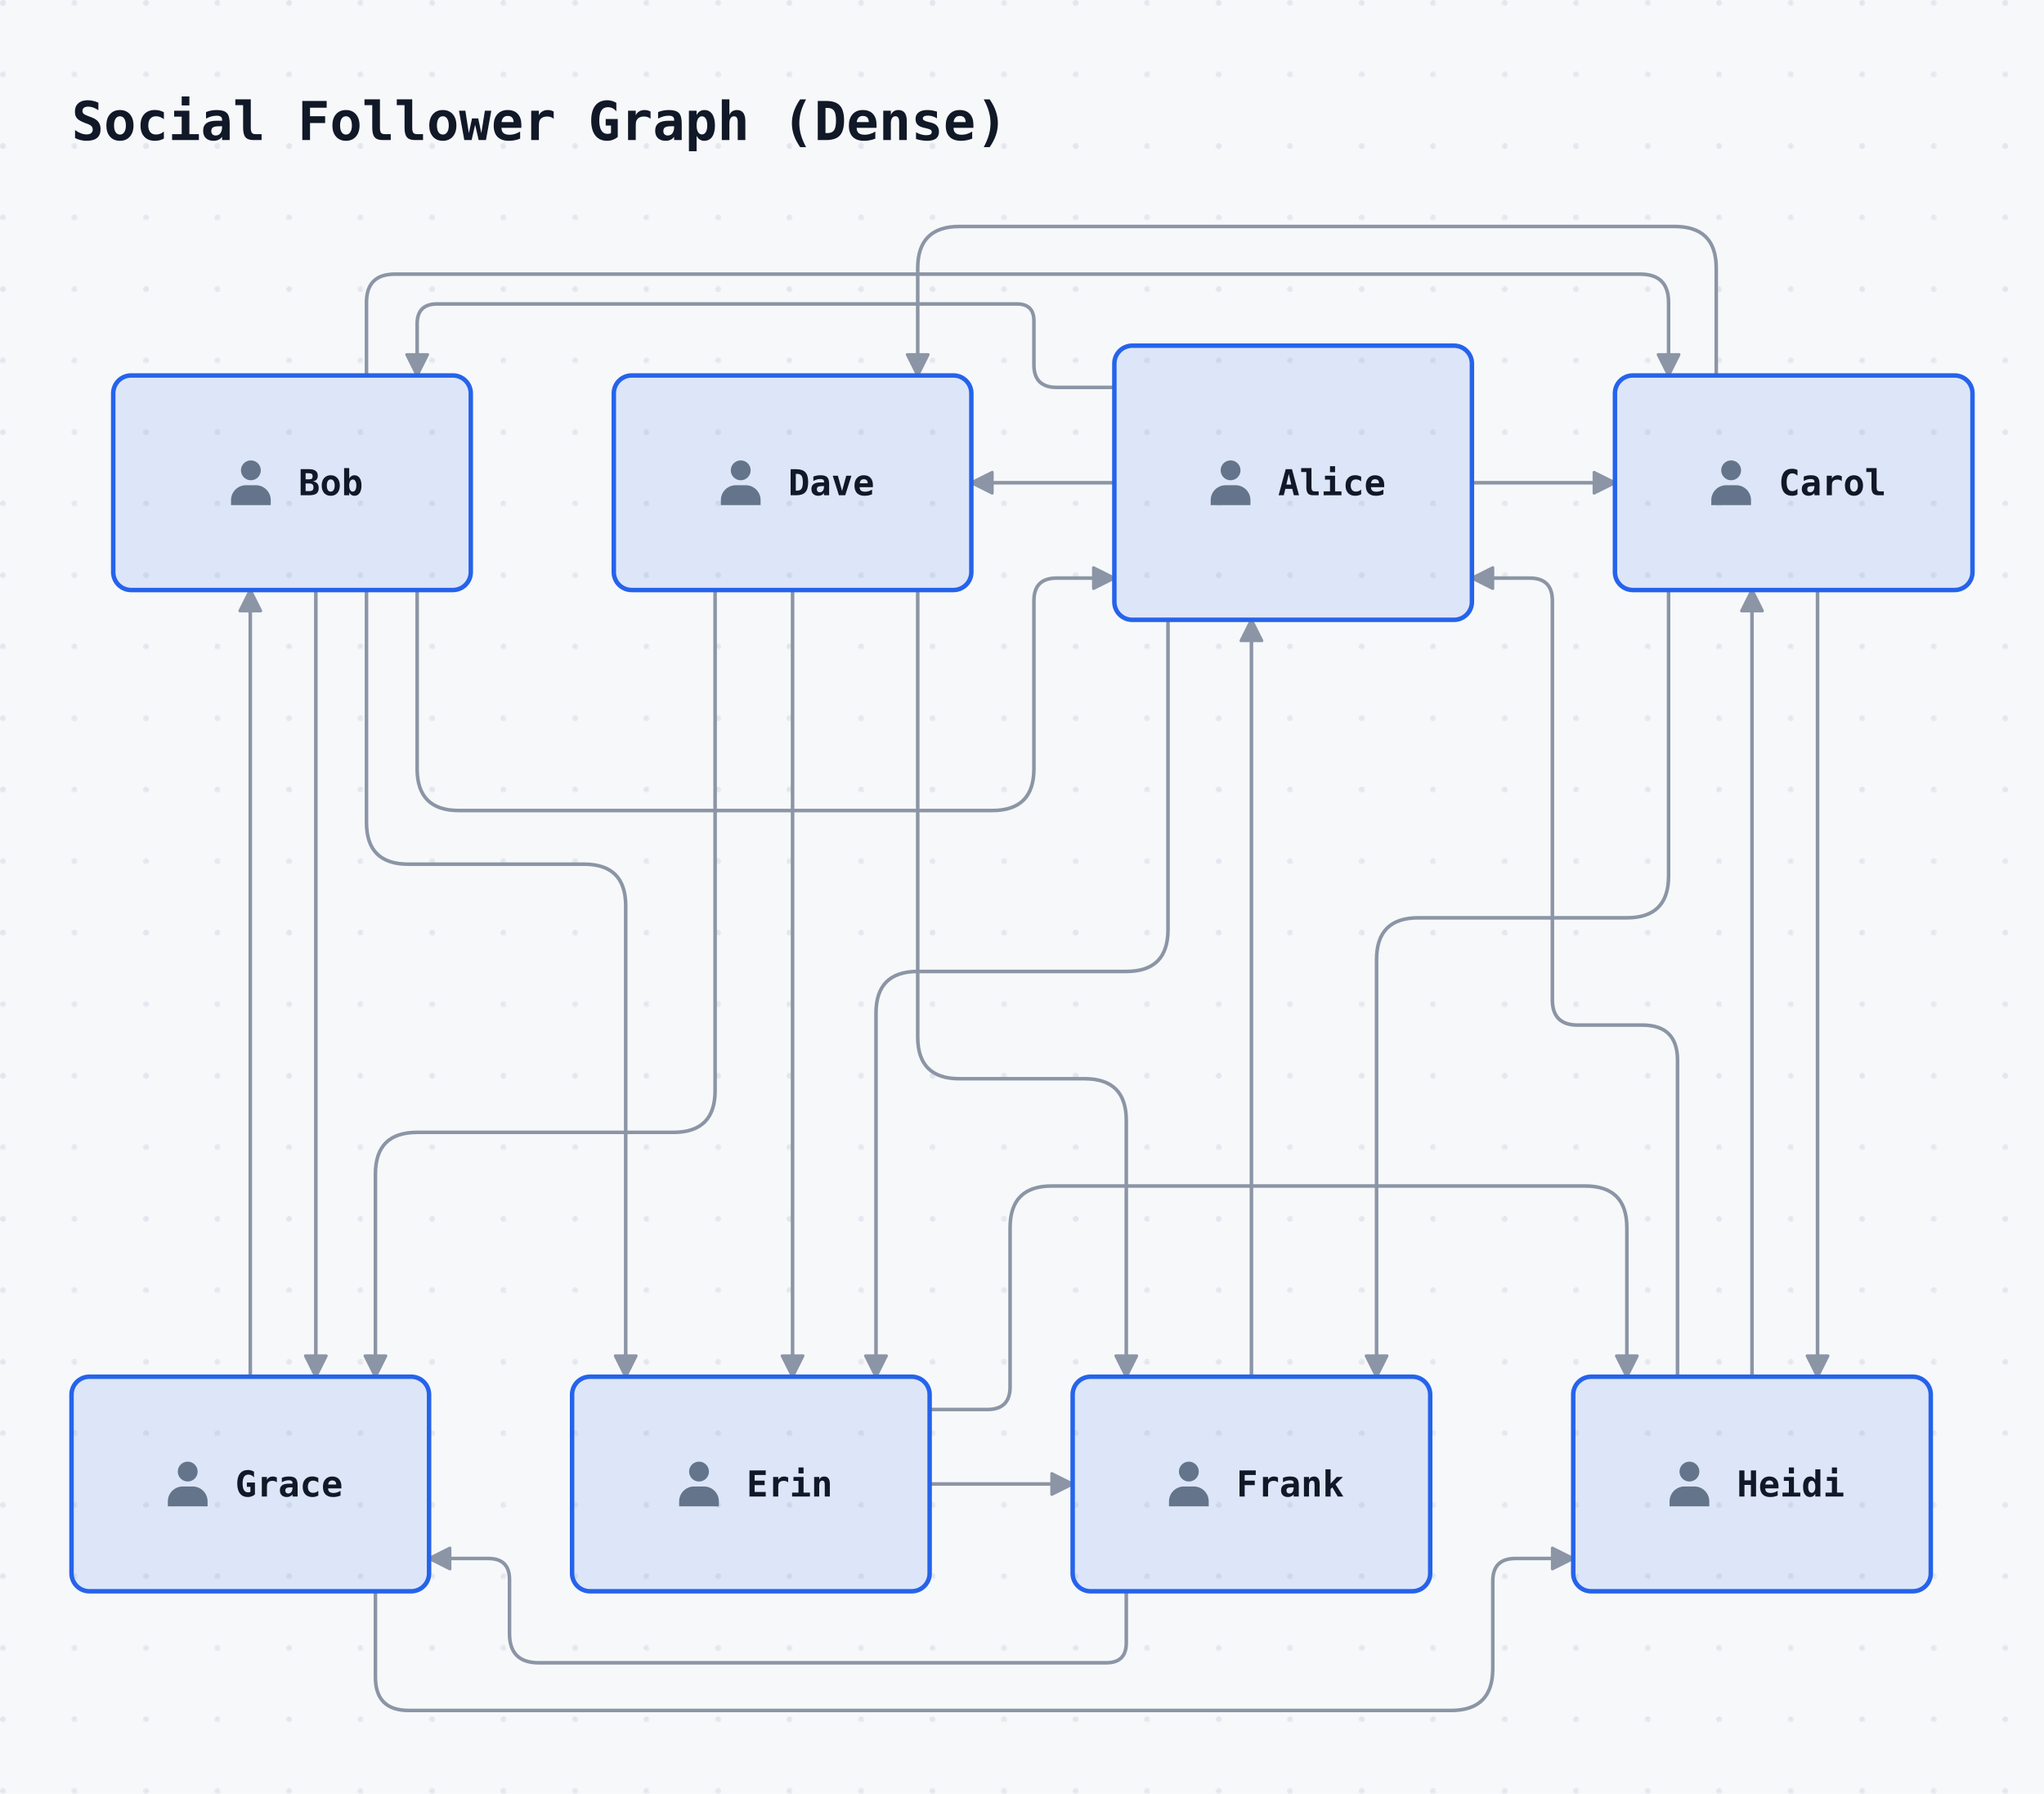
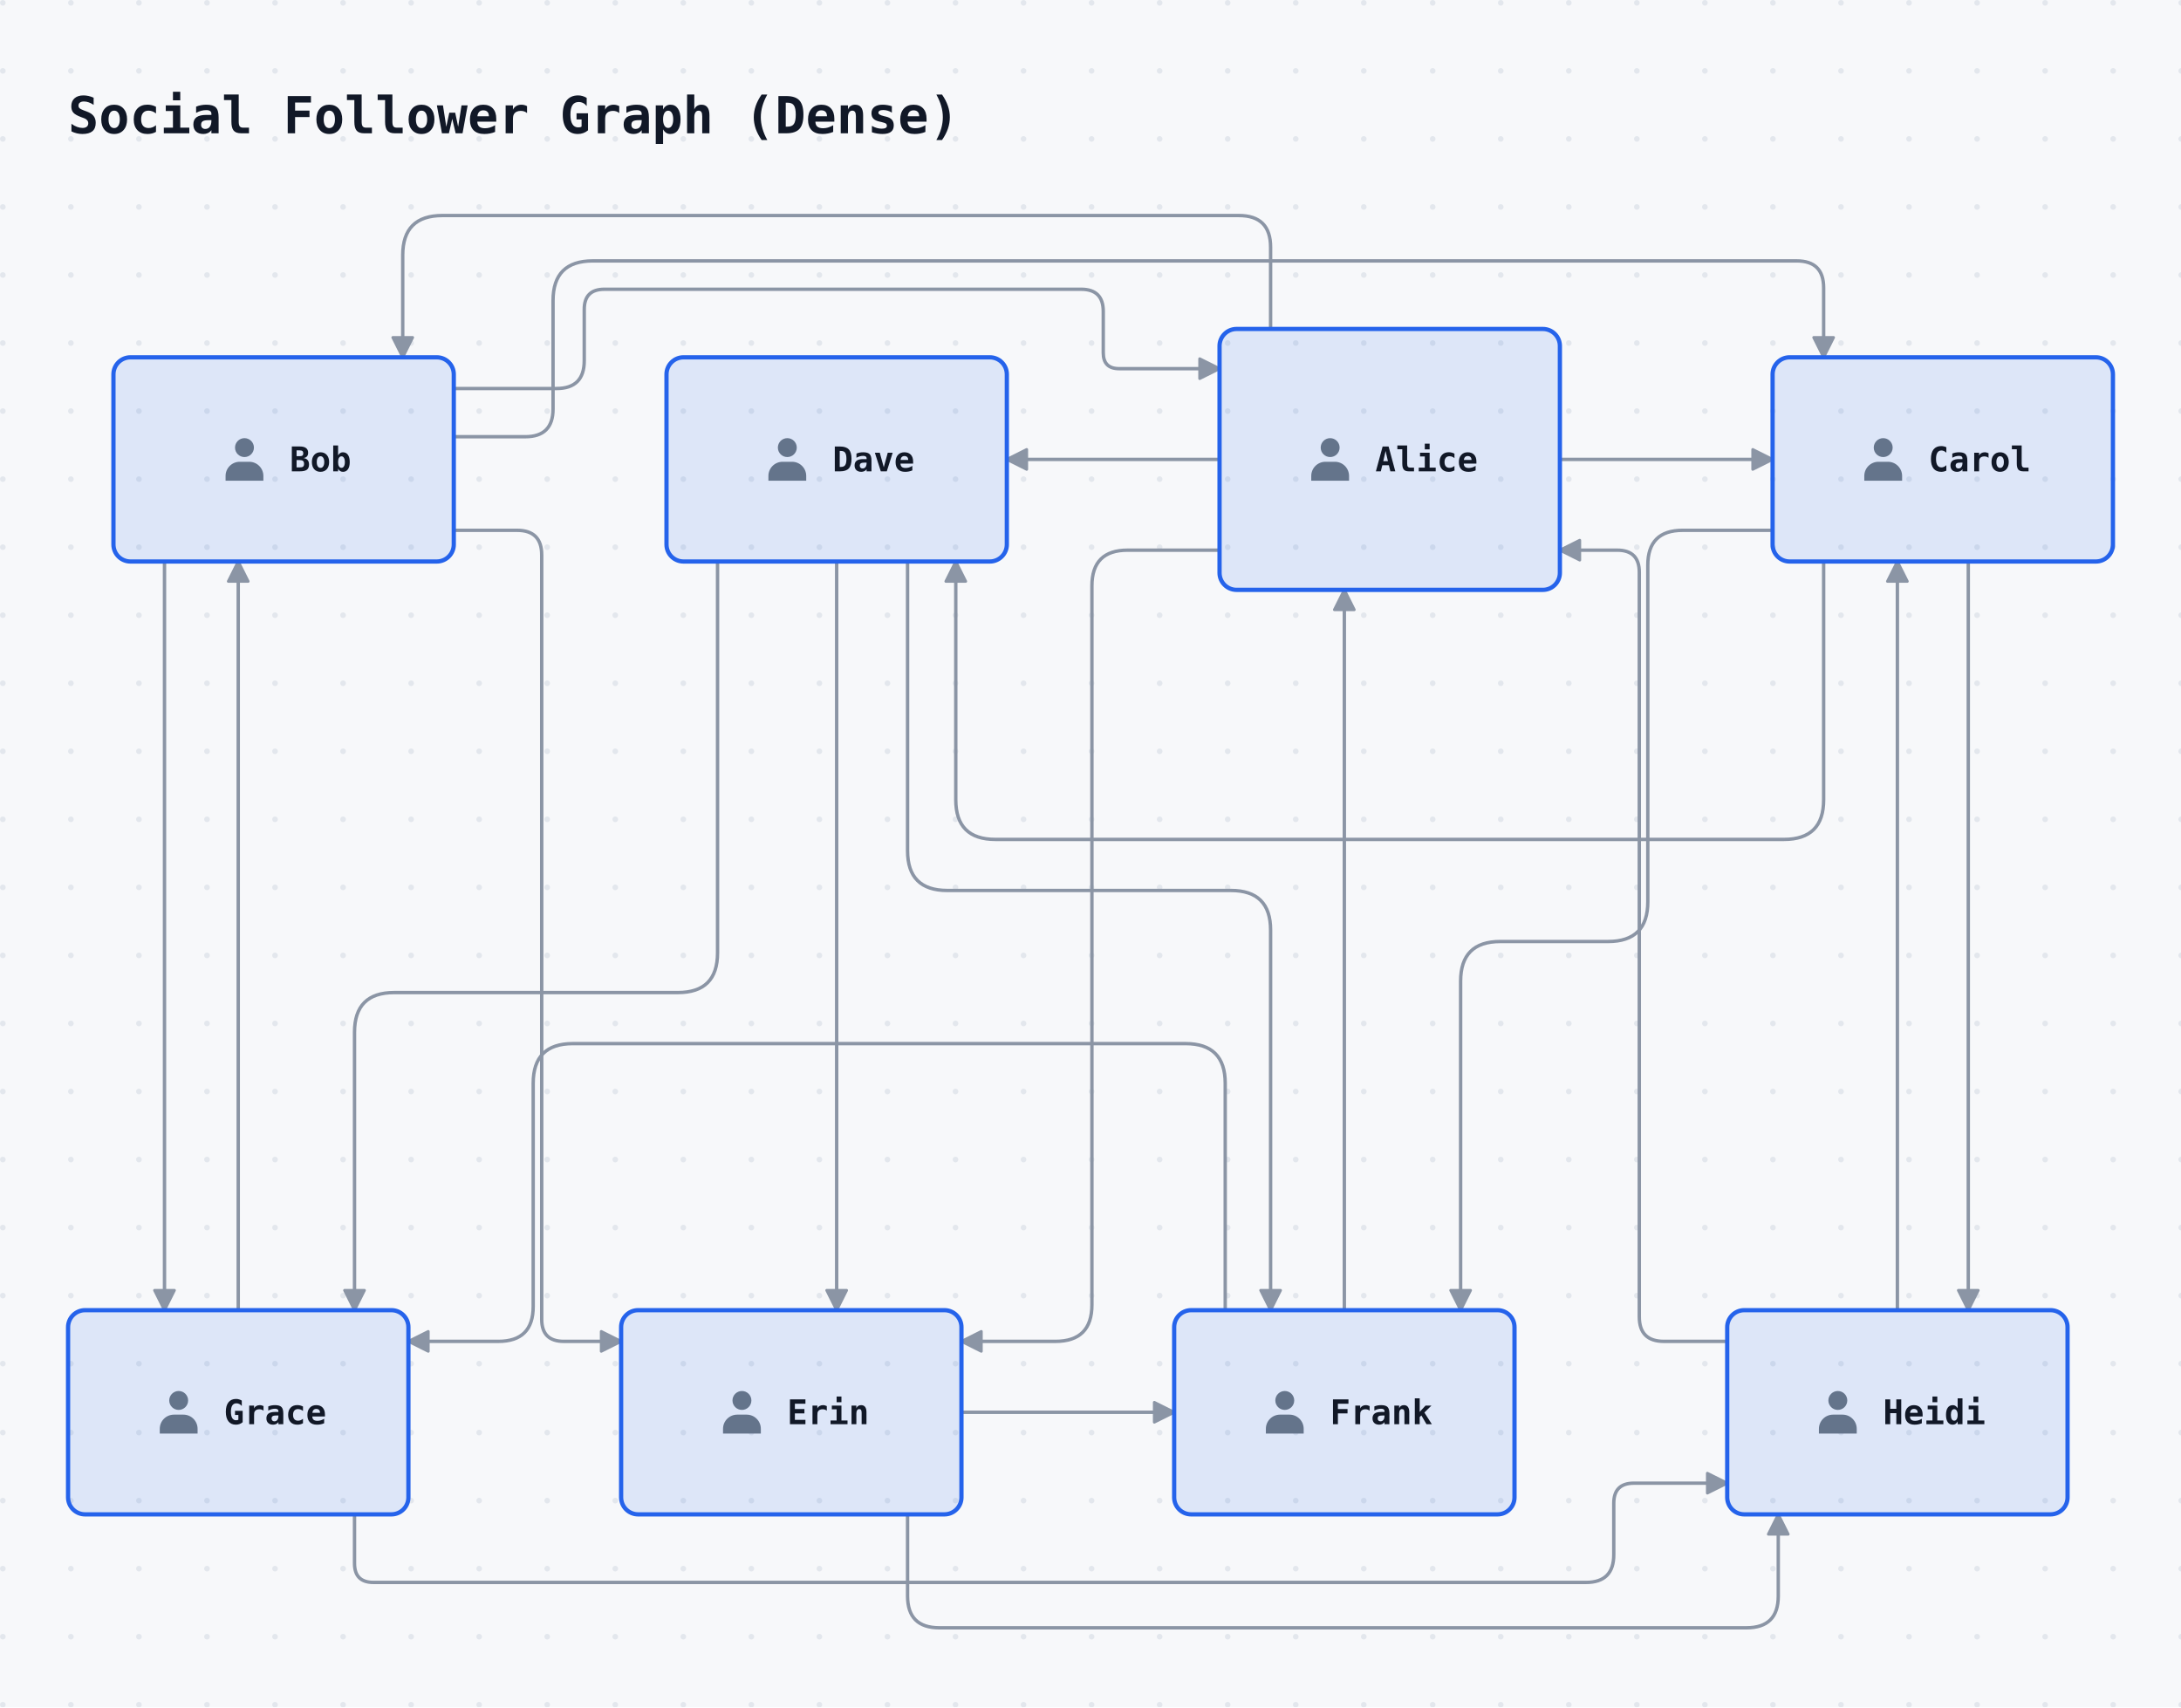
- <svg xmlns="http://www.w3.org/2000/svg" version="1.1" width="686" height="602" viewBox="0 0 686 602" font-family="JetBrains Mono, ui-monospace, SFMono-Regular, Menlo, Consolas, monospace">
+ <svg xmlns="http://www.w3.org/2000/svg" version="1.1" width="769" height="602" viewBox="0 0 769 602" font-family="JetBrains Mono, ui-monospace, SFMono-Regular, Menlo, Consolas, monospace">
  <defs>
    <pattern id="canvas-grid" width="24" height="24" patternUnits="userSpaceOnUse">
      <circle cx="1" cy="1" r="1" fill="#e3e7ed" />
    </pattern>
    <marker id="marker-arrow-0" viewBox="-1 -1 9 9" refX="7" refY="3.5" markerWidth="9" markerHeight="9" markerUnits="userSpaceOnUse" orient="auto-start-reverse">
      <path d="M0 0 L7 3.5 L0 7 Z" fill="#8b95a5" stroke="#8b95a5" stroke-width="1" stroke-linejoin="round" />
    </marker>
  </defs>
  <rect width="100%" height="100%" fill="#f7f8fa" />
  <rect width="100%" height="100%" fill="url(#canvas-grid)" />
  <text x="24.0" y="47.0" text-anchor="start" font-size="18" font-weight="bold" fill="#111827">Social Follower Graph (Dense)</text>
-   <path d="M 374.0 130.0 L 354.6 130.0 Q 347.0 130.0 347.0 122.4 L 347.0 107.7 Q 347.0 102.0 341.3 102.0 L 146.7 102.0 Q 140.0 102.0 140.0 108.7 L 140.0 126.0" fill="none" stroke="#8b95a5" stroke-width="1.2" marker-end="url(#marker-arrow-0)" />
-   <path d="M 494.0 162.0 L 542.0 162.0" fill="none" stroke="#8b95a5" stroke-width="1.2" marker-end="url(#marker-arrow-0)" />
-   <path d="M 374.0 162.0 L 326.0 162.0" fill="none" stroke="#8b95a5" stroke-width="1.2" marker-end="url(#marker-arrow-0)" />
-   <path d="M 140.0 198.0 L 140.0 258.0 Q 140.0 272.0 154.0 272.0 L 333.0 272.0 Q 347.0 272.0 347.0 258.0 L 347.0 201.6 Q 347.0 194.0 354.6 194.0 L 374.0 194.0" fill="none" stroke="#8b95a5" stroke-width="1.2" marker-end="url(#marker-arrow-0)" />
-   <path d="M 123.0 126.0 L 123.0 101.5 Q 123.0 92.0 132.5 92.0 L 550.5 92.0 Q 560.0 92.0 560.0 101.5 L 560.0 126.0" fill="none" stroke="#8b95a5" stroke-width="1.2" marker-end="url(#marker-arrow-0)" />
-   <path d="M 123.0 198.0 L 123.0 276.0 Q 123.0 290.0 137.0 290.0 L 196.0 290.0 Q 210.0 290.0 210.0 304.0 L 210.0 462.0" fill="none" stroke="#8b95a5" stroke-width="1.2" marker-end="url(#marker-arrow-0)" />
-   <path d="M 576.0 126.0 L 576.0 90.0 Q 576.0 76.0 562.0 76.0 L 322.0 76.0 Q 308.0 76.0 308.0 90.0 L 308.0 126.0" fill="none" stroke="#8b95a5" stroke-width="1.2" marker-end="url(#marker-arrow-0)" />
-   <path d="M 560.0 198.0 L 560.0 294.0 Q 560.0 308.0 546.0 308.0 L 476.0 308.0 Q 462.0 308.0 462.0 322.0 L 462.0 462.0" fill="none" stroke="#8b95a5" stroke-width="1.2" marker-end="url(#marker-arrow-0)" />
-   <path d="M 266.0 198.0 L 266.0 462.0" fill="none" stroke="#8b95a5" stroke-width="1.2" marker-end="url(#marker-arrow-0)" />
-   <path d="M 240.0 198.0 L 240.0 366.0 Q 240.0 380.0 226.0 380.0 L 140.0 380.0 Q 126.0 380.0 126.0 394.0 L 126.0 462.0" fill="none" stroke="#8b95a5" stroke-width="1.2" marker-end="url(#marker-arrow-0)" />
-   <path d="M 312.0 498.0 L 360.0 498.0" fill="none" stroke="#8b95a5" stroke-width="1.2" marker-end="url(#marker-arrow-0)" />
-   <path d="M 312.0 473.0 L 331.4 473.0 Q 339.0 473.0 339.0 465.4 L 339.0 412.0 Q 339.0 398.0 353.0 398.0 L 532.0 398.0 Q 546.0 398.0 546.0 412.0 L 546.0 462.0" fill="none" stroke="#8b95a5" stroke-width="1.2" marker-end="url(#marker-arrow-0)" />
-   <path d="M 378.0 534.0 L 378.0 551.3 Q 378.0 558.0 371.3 558.0 L 180.8 558.0 Q 171.0 558.0 171.0 548.2 L 171.0 530.1 Q 171.0 523.0 163.9 523.0 L 144.0 523.0" fill="none" stroke="#8b95a5" stroke-width="1.2" marker-end="url(#marker-arrow-0)" />
-   <path d="M 420.0 462.0 L 420.0 208.0" fill="none" stroke="#8b95a5" stroke-width="1.2" marker-end="url(#marker-arrow-0)" />
-   <path d="M 126.0 534.0 L 126.0 562.8 Q 126.0 574.0 137.2 574.0 L 487.0 574.0 Q 501.0 574.0 501.0 560.0 L 501.0 530.6 Q 501.0 523.0 508.6 523.0 L 528.0 523.0" fill="none" stroke="#8b95a5" stroke-width="1.2" marker-end="url(#marker-arrow-0)" />
+   <path d="M 448.0 116.0 L 448.0 87.2 Q 448.0 76.0 436.8 76.0 L 156.0 76.0 Q 142.0 76.0 142.0 90.0 L 142.0 126.0" fill="none" stroke="#8b95a5" stroke-width="1.2" marker-end="url(#marker-arrow-0)" />
+   <path d="M 550.0 162.0 L 625.0 162.0" fill="none" stroke="#8b95a5" stroke-width="1.2" marker-end="url(#marker-arrow-0)" />
+   <path d="M 430.0 162.0 L 355.0 162.0" fill="none" stroke="#8b95a5" stroke-width="1.2" marker-end="url(#marker-arrow-0)" />
+   <path d="M 160.0 137.0 L 196.2 137.0 Q 206.0 137.0 206.0 127.2 L 206.0 109.1 Q 206.0 102.0 213.1 102.0 L 381.2 102.0 Q 389.0 102.0 389.0 109.8 L 389.0 124.4 Q 389.0 130.0 394.6 130.0 L 430.0 130.0" fill="none" stroke="#8b95a5" stroke-width="1.2" marker-end="url(#marker-arrow-0)" />
+   <path d="M 160.0 154.0 L 185.2 154.0 Q 195.0 154.0 195.0 144.2 L 195.0 106.0 Q 195.0 92.0 209.0 92.0 L 633.5 92.0 Q 643.0 92.0 643.0 101.5 L 643.0 126.0" fill="none" stroke="#8b95a5" stroke-width="1.2" marker-end="url(#marker-arrow-0)" />
+   <path d="M 160.0 187.0 L 182.3 187.0 Q 191.0 187.0 191.0 195.7 L 191.0 465.2 Q 191.0 473.0 198.8 473.0 L 219.0 473.0" fill="none" stroke="#8b95a5" stroke-width="1.2" marker-end="url(#marker-arrow-0)" />
+   <path d="M 643.0 198.0 L 643.0 282.0 Q 643.0 296.0 629.0 296.0 L 351.0 296.0 Q 337.0 296.0 337.0 282.0 L 337.0 198.0" fill="none" stroke="#8b95a5" stroke-width="1.2" marker-end="url(#marker-arrow-0)" />
+   <path d="M 625.0 187.0 L 593.3 187.0 Q 581.0 187.0 581.0 199.3 L 581.0 318.0 Q 581.0 332.0 567.0 332.0 L 529.0 332.0 Q 515.0 332.0 515.0 346.0 L 515.0 462.0" fill="none" stroke="#8b95a5" stroke-width="1.2" marker-end="url(#marker-arrow-0)" />
+   <path d="M 295.0 198.0 L 295.0 462.0" fill="none" stroke="#8b95a5" stroke-width="1.2" marker-end="url(#marker-arrow-0)" />
+   <path d="M 253.0 198.0 L 253.0 336.0 Q 253.0 350.0 239.0 350.0 L 139.0 350.0 Q 125.0 350.0 125.0 364.0 L 125.0 462.0" fill="none" stroke="#8b95a5" stroke-width="1.2" marker-end="url(#marker-arrow-0)" />
+   <path d="M 339.0 498.0 L 414.0 498.0" fill="none" stroke="#8b95a5" stroke-width="1.2" marker-end="url(#marker-arrow-0)" />
+   <path d="M 320.0 534.0 L 320.0 562.8 Q 320.0 574.0 331.2 574.0 L 615.8 574.0 Q 627.0 574.0 627.0 562.8 L 627.0 534.0" fill="none" stroke="#8b95a5" stroke-width="1.2" marker-end="url(#marker-arrow-0)" />
+   <path d="M 432.0 462.0 L 432.0 382.0 Q 432.0 368.0 418.0 368.0 L 202.0 368.0 Q 188.0 368.0 188.0 382.0 L 188.0 460.7 Q 188.0 473.0 175.7 473.0 L 144.0 473.0" fill="none" stroke="#8b95a5" stroke-width="1.2" marker-end="url(#marker-arrow-0)" />
+   <path d="M 474.0 462.0 L 474.0 208.0" fill="none" stroke="#8b95a5" stroke-width="1.2" marker-end="url(#marker-arrow-0)" />
+   <path d="M 125.0 534.0 L 125.0 551.3 Q 125.0 558.0 131.7 558.0 L 559.2 558.0 Q 569.0 558.0 569.0 548.2 L 569.0 530.1 Q 569.0 523.0 576.1 523.0 L 609.0 523.0" fill="none" stroke="#8b95a5" stroke-width="1.2" marker-end="url(#marker-arrow-0)" />
  <path d="M 84.0 462.0 L 84.0 198.0" fill="none" stroke="#8b95a5" stroke-width="1.2" marker-end="url(#marker-arrow-0)" />
-   <path d="M 563.0 462.0 L 563.0 355.8 Q 563.0 344.0 551.2 344.0 L 529.5 344.0 Q 521.0 344.0 521.0 335.5 L 521.0 201.6 Q 521.0 194.0 513.4 194.0 L 494.0 194.0" fill="none" stroke="#8b95a5" stroke-width="1.2" marker-end="url(#marker-arrow-0)" />
-   <path d="M 588.0 462.0 L 588.0 198.0" fill="none" stroke="#8b95a5" stroke-width="1.2" marker-end="url(#marker-arrow-0)" />
-   <path d="M 392.0 208.0 L 392.0 312.0 Q 392.0 326.0 378.0 326.0 L 308.0 326.0 Q 294.0 326.0 294.0 340.0 L 294.0 462.0" fill="none" stroke="#8b95a5" stroke-width="1.2" marker-end="url(#marker-arrow-0)" />
-   <path d="M 106.0 198.0 L 106.0 462.0" fill="none" stroke="#8b95a5" stroke-width="1.2" marker-end="url(#marker-arrow-0)" />
-   <path d="M 610.0 198.0 L 610.0 462.0" fill="none" stroke="#8b95a5" stroke-width="1.2" marker-end="url(#marker-arrow-0)" />
-   <path d="M 308.0 198.0 L 308.0 348.0 Q 308.0 362.0 322.0 362.0 L 364.0 362.0 Q 378.0 362.0 378.0 376.0 L 378.0 462.0" fill="none" stroke="#8b95a5" stroke-width="1.2" marker-end="url(#marker-arrow-0)" />
-   <rect fill="#2563eb" fill-opacity="0.122" stroke="#2563eb" stroke-width="1.5" x="374.0" y="116.0" width="120.0" height="92.0" rx="6.0" />
-   <svg class="node-tech-icon" x="403.0" y="152.0" width="20.0" height="20.0" viewBox="0 0 24 24" preserveAspectRatio="xMidYMid meet">
+   <path d="M 609.0 473.0 L 586.7 473.0 Q 578.0 473.0 578.0 464.3 L 578.0 201.8 Q 578.0 194.0 570.2 194.0 L 550.0 194.0" fill="none" stroke="#8b95a5" stroke-width="1.2" marker-end="url(#marker-arrow-0)" />
+   <path d="M 669.0 462.0 L 669.0 198.0" fill="none" stroke="#8b95a5" stroke-width="1.2" marker-end="url(#marker-arrow-0)" />
+   <path d="M 430.0 194.0 L 397.6 194.0 Q 385.0 194.0 385.0 206.6 L 385.0 460.1 Q 385.0 473.0 372.1 473.0 L 339.0 473.0" fill="none" stroke="#8b95a5" stroke-width="1.2" marker-end="url(#marker-arrow-0)" />
+   <path d="M 58.0 198.0 L 58.0 462.0" fill="none" stroke="#8b95a5" stroke-width="1.2" marker-end="url(#marker-arrow-0)" />
+   <path d="M 694.0 198.0 L 694.0 462.0" fill="none" stroke="#8b95a5" stroke-width="1.2" marker-end="url(#marker-arrow-0)" />
+   <path d="M 320.0 198.0 L 320.0 300.0 Q 320.0 314.0 334.0 314.0 L 434.0 314.0 Q 448.0 314.0 448.0 328.0 L 448.0 462.0" fill="none" stroke="#8b95a5" stroke-width="1.2" marker-end="url(#marker-arrow-0)" />
+   <rect fill="#2563eb" fill-opacity="0.122" stroke="#2563eb" stroke-width="1.5" x="430.0" y="116.0" width="120.0" height="92.0" rx="6.0" />
+   <svg class="node-tech-icon" x="459.0" y="152.0" width="20.0" height="20.0" viewBox="0 0 24 24" preserveAspectRatio="xMidYMid meet">
    <g>
      <circle cx="12" cy="7" r="4" fill="#64748b" />
      <path fill="#64748b" d="M4 21v-2a6 6 0 0 1 6-6h4a6 6 0 0 1 6 6v2H4z" />
    </g>
  </svg>
-   <text x="447.0" y="166.2" text-anchor="middle" font-size="12" font-weight="bold" fill="#111827">
+   <text x="503.0" y="166.2" text-anchor="middle" font-size="12" font-weight="bold" fill="#111827">
    <tspan>Alice</tspan>
  </text>
-   <rect fill="#2563eb" fill-opacity="0.122" stroke="#2563eb" stroke-width="1.5" x="38.0" y="126.0" width="120.0" height="72.0" rx="6.0" />
-   <svg class="node-tech-icon" x="74.2" y="152.0" width="20.0" height="20.0" viewBox="0 0 24 24" preserveAspectRatio="xMidYMid meet">
+   <rect fill="#2563eb" fill-opacity="0.122" stroke="#2563eb" stroke-width="1.5" x="40.0" y="126.0" width="120.0" height="72.0" rx="6.0" />
+   <svg class="node-tech-icon" x="76.2" y="152.0" width="20.0" height="20.0" viewBox="0 0 24 24" preserveAspectRatio="xMidYMid meet">
    <g>
      <circle cx="12" cy="7" r="4" fill="#64748b" />
      <path fill="#64748b" d="M4 21v-2a6 6 0 0 1 6-6h4a6 6 0 0 1 6 6v2H4z" />
    </g>
  </svg>
-   <text x="111.0" y="166.2" text-anchor="middle" font-size="12" font-weight="bold" fill="#111827">
+   <text x="113.0" y="166.2" text-anchor="middle" font-size="12" font-weight="bold" fill="#111827">
    <tspan>Bob</tspan>
  </text>
-   <rect fill="#2563eb" fill-opacity="0.122" stroke="#2563eb" stroke-width="1.5" x="542.0" y="126.0" width="120.0" height="72.0" rx="6.0" />
-   <svg class="node-tech-icon" x="571.0" y="152.0" width="20.0" height="20.0" viewBox="0 0 24 24" preserveAspectRatio="xMidYMid meet">
+   <rect fill="#2563eb" fill-opacity="0.122" stroke="#2563eb" stroke-width="1.5" x="625.0" y="126.0" width="120.0" height="72.0" rx="6.0" />
+   <svg class="node-tech-icon" x="654.0" y="152.0" width="20.0" height="20.0" viewBox="0 0 24 24" preserveAspectRatio="xMidYMid meet">
    <g>
      <circle cx="12" cy="7" r="4" fill="#64748b" />
      <path fill="#64748b" d="M4 21v-2a6 6 0 0 1 6-6h4a6 6 0 0 1 6 6v2H4z" />
    </g>
  </svg>
-   <text x="615.0" y="166.2" text-anchor="middle" font-size="12" font-weight="bold" fill="#111827">
+   <text x="698.0" y="166.2" text-anchor="middle" font-size="12" font-weight="bold" fill="#111827">
    <tspan>Carol</tspan>
  </text>
-   <rect fill="#2563eb" fill-opacity="0.122" stroke="#2563eb" stroke-width="1.5" x="206.0" y="126.0" width="120.0" height="72.0" rx="6.0" />
-   <svg class="node-tech-icon" x="238.6" y="152.0" width="20.0" height="20.0" viewBox="0 0 24 24" preserveAspectRatio="xMidYMid meet">
+   <rect fill="#2563eb" fill-opacity="0.122" stroke="#2563eb" stroke-width="1.5" x="235.0" y="126.0" width="120.0" height="72.0" rx="6.0" />
+   <svg class="node-tech-icon" x="267.6" y="152.0" width="20.0" height="20.0" viewBox="0 0 24 24" preserveAspectRatio="xMidYMid meet">
    <g>
      <circle cx="12" cy="7" r="4" fill="#64748b" />
      <path fill="#64748b" d="M4 21v-2a6 6 0 0 1 6-6h4a6 6 0 0 1 6 6v2H4z" />
    </g>
  </svg>
-   <text x="279.0" y="166.2" text-anchor="middle" font-size="12" font-weight="bold" fill="#111827">
+   <text x="308.0" y="166.2" text-anchor="middle" font-size="12" font-weight="bold" fill="#111827">
    <tspan>Dave</tspan>
  </text>
-   <rect fill="#2563eb" fill-opacity="0.122" stroke="#2563eb" stroke-width="1.5" x="192.0" y="462.0" width="120.0" height="72.0" rx="6.0" />
-   <svg class="node-tech-icon" x="224.6" y="488.0" width="20.0" height="20.0" viewBox="0 0 24 24" preserveAspectRatio="xMidYMid meet">
+   <rect fill="#2563eb" fill-opacity="0.122" stroke="#2563eb" stroke-width="1.5" x="219.0" y="462.0" width="120.0" height="72.0" rx="6.0" />
+   <svg class="node-tech-icon" x="251.6" y="488.0" width="20.0" height="20.0" viewBox="0 0 24 24" preserveAspectRatio="xMidYMid meet">
    <g>
      <circle cx="12" cy="7" r="4" fill="#64748b" />
      <path fill="#64748b" d="M4 21v-2a6 6 0 0 1 6-6h4a6 6 0 0 1 6 6v2H4z" />
    </g>
  </svg>
-   <text x="265.0" y="502.2" text-anchor="middle" font-size="12" font-weight="bold" fill="#111827">
+   <text x="292.0" y="502.2" text-anchor="middle" font-size="12" font-weight="bold" fill="#111827">
    <tspan>Erin</tspan>
  </text>
-   <rect fill="#2563eb" fill-opacity="0.122" stroke="#2563eb" stroke-width="1.5" x="360.0" y="462.0" width="120.0" height="72.0" rx="6.0" />
-   <svg class="node-tech-icon" x="389.0" y="488.0" width="20.0" height="20.0" viewBox="0 0 24 24" preserveAspectRatio="xMidYMid meet">
+   <rect fill="#2563eb" fill-opacity="0.122" stroke="#2563eb" stroke-width="1.5" x="414.0" y="462.0" width="120.0" height="72.0" rx="6.0" />
+   <svg class="node-tech-icon" x="443.0" y="488.0" width="20.0" height="20.0" viewBox="0 0 24 24" preserveAspectRatio="xMidYMid meet">
    <g>
      <circle cx="12" cy="7" r="4" fill="#64748b" />
      <path fill="#64748b" d="M4 21v-2a6 6 0 0 1 6-6h4a6 6 0 0 1 6 6v2H4z" />
    </g>
  </svg>
-   <text x="433.0" y="502.2" text-anchor="middle" font-size="12" font-weight="bold" fill="#111827">
+   <text x="487.0" y="502.2" text-anchor="middle" font-size="12" font-weight="bold" fill="#111827">
    <tspan>Frank</tspan>
  </text>
  <rect fill="#2563eb" fill-opacity="0.122" stroke="#2563eb" stroke-width="1.5" x="24.0" y="462.0" width="120.0" height="72.0" rx="6.0" />
  <svg class="node-tech-icon" x="53.0" y="488.0" width="20.0" height="20.0" viewBox="0 0 24 24" preserveAspectRatio="xMidYMid meet">
    <g>
      <circle cx="12" cy="7" r="4" fill="#64748b" />
      <path fill="#64748b" d="M4 21v-2a6 6 0 0 1 6-6h4a6 6 0 0 1 6 6v2H4z" />
    </g>
  </svg>
  <text x="97.0" y="502.2" text-anchor="middle" font-size="12" font-weight="bold" fill="#111827">
    <tspan>Grace</tspan>
  </text>
-   <rect fill="#2563eb" fill-opacity="0.122" stroke="#2563eb" stroke-width="1.5" x="528.0" y="462.0" width="120.0" height="72.0" rx="6.0" />
-   <svg class="node-tech-icon" x="557.0" y="488.0" width="20.0" height="20.0" viewBox="0 0 24 24" preserveAspectRatio="xMidYMid meet">
+   <rect fill="#2563eb" fill-opacity="0.122" stroke="#2563eb" stroke-width="1.5" x="609.0" y="462.0" width="120.0" height="72.0" rx="6.0" />
+   <svg class="node-tech-icon" x="638.0" y="488.0" width="20.0" height="20.0" viewBox="0 0 24 24" preserveAspectRatio="xMidYMid meet">
    <g>
      <circle cx="12" cy="7" r="4" fill="#64748b" />
      <path fill="#64748b" d="M4 21v-2a6 6 0 0 1 6-6h4a6 6 0 0 1 6 6v2H4z" />
    </g>
  </svg>
-   <text x="601.0" y="502.2" text-anchor="middle" font-size="12" font-weight="bold" fill="#111827">
+   <text x="682.0" y="502.2" text-anchor="middle" font-size="12" font-weight="bold" fill="#111827">
    <tspan>Heidi</tspan>
  </text>
</svg>
